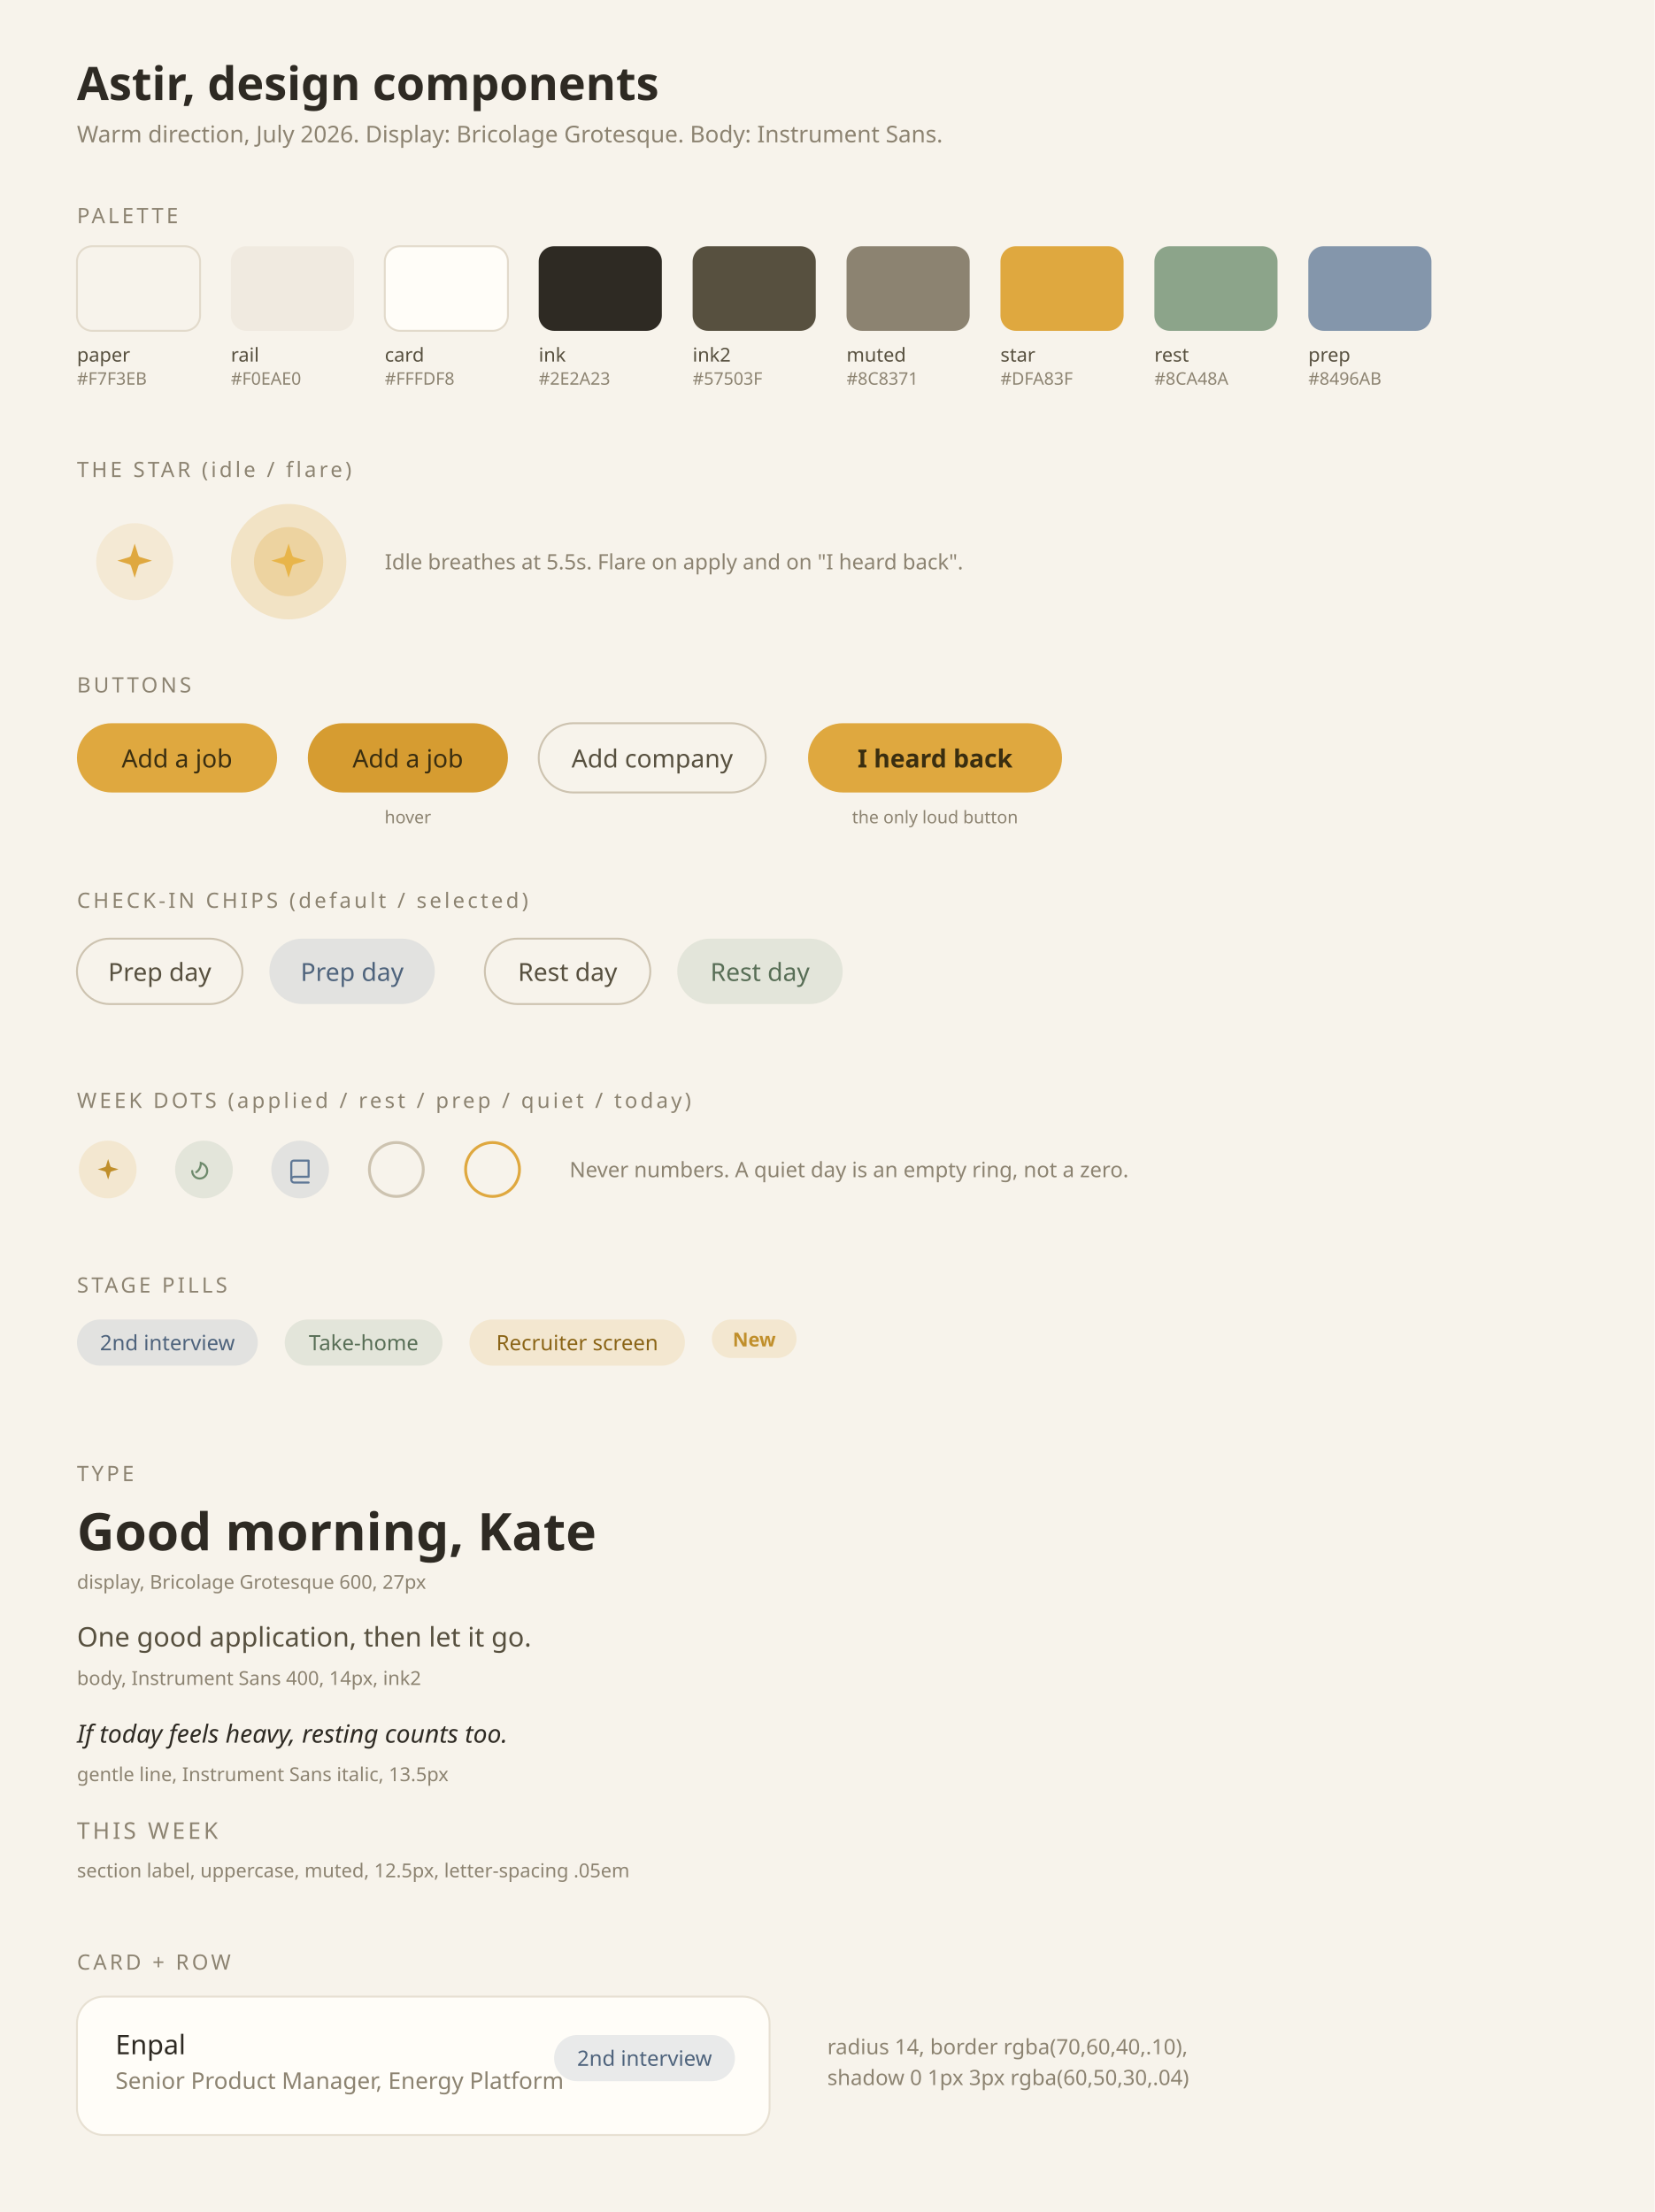
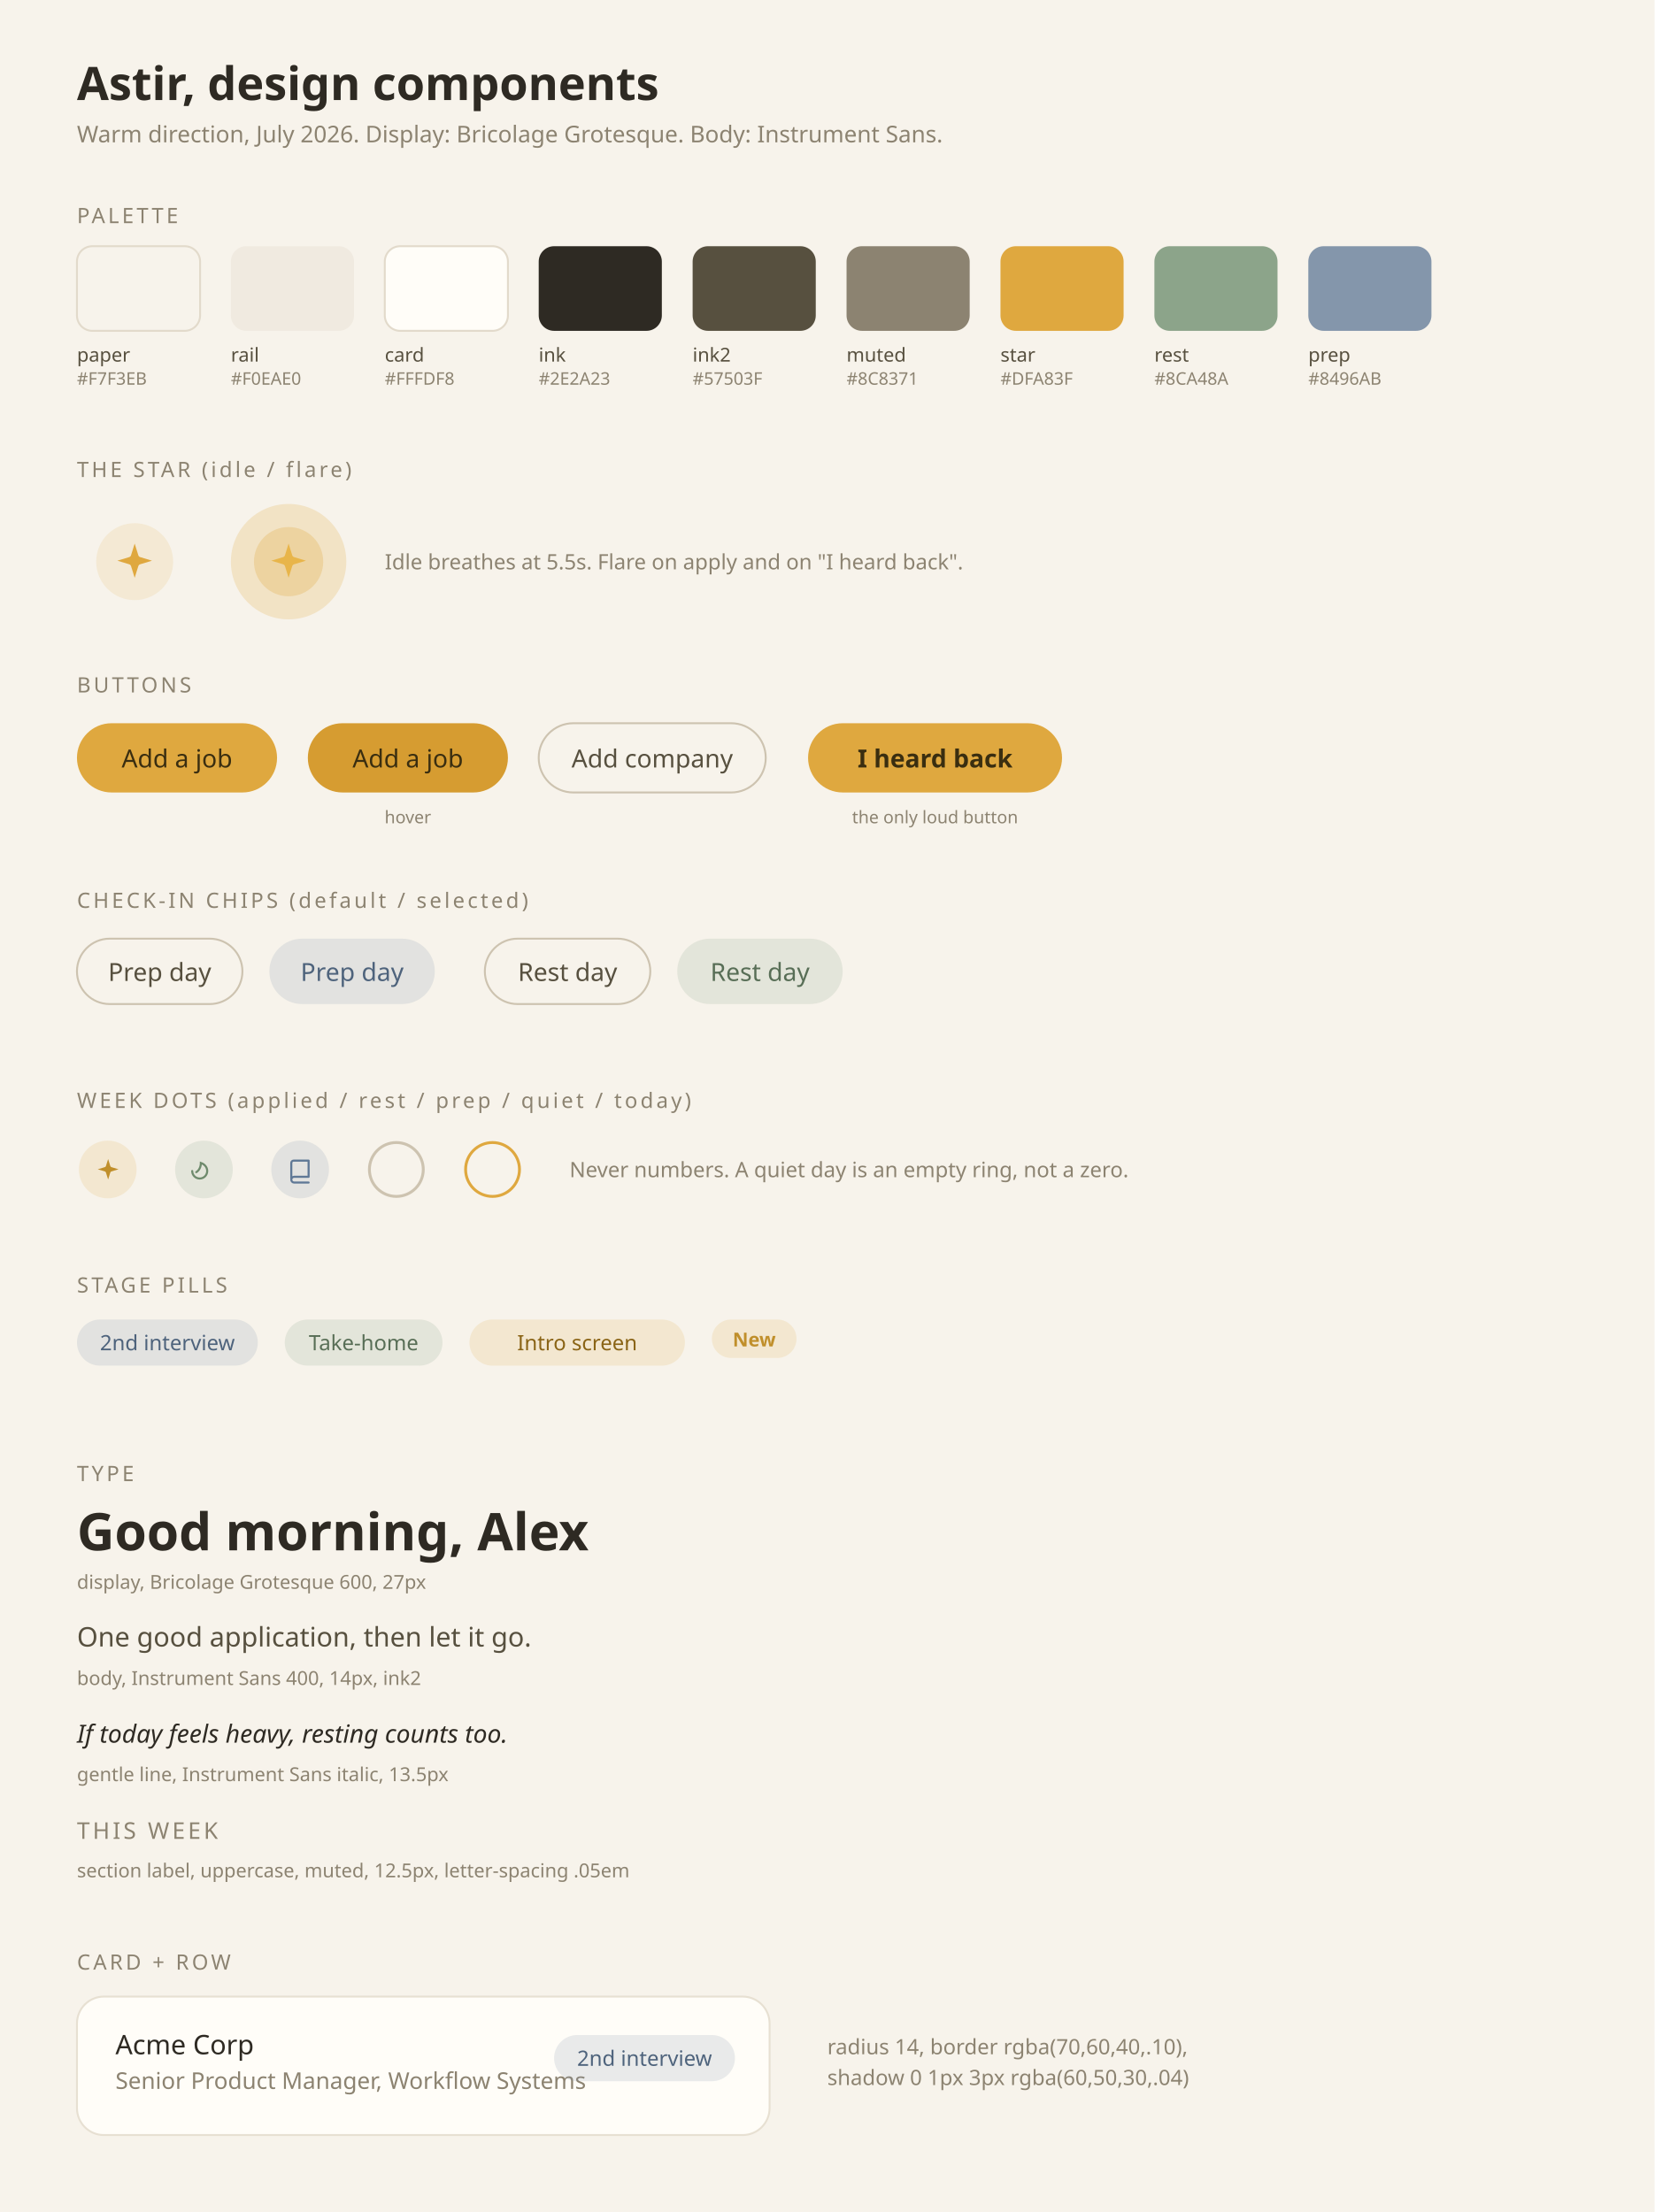
<svg xmlns="http://www.w3.org/2000/svg" viewBox="0 0 860 1150" font-family="Instrument Sans, system-ui, sans-serif">
  <rect width="860" height="1150" fill="#F7F3EB" />
  <text x="40" y="52" fill="#2E2A23" font-size="24" font-weight="600" font-family="Bricolage Grotesque, sans-serif">Astir, design components</text>
  <text x="40" y="74" fill="#8C8371" font-size="12">Warm direction, July 2026. Display: Bricolage Grotesque. Body: Instrument Sans.</text>
  <text x="40" y="116" fill="#8C8371" font-size="11" letter-spacing="1.5">PALETTE</text>
  <g>
    <rect x="40" y="128" width="64" height="44" rx="8" fill="#F7F3EB" stroke="#E2DACB" />
    <text x="40" y="188" fill="#57503F" font-size="10">paper</text>
    <text x="40" y="200" fill="#8C8371" font-size="9">#F7F3EB</text>
    <rect x="120" y="128" width="64" height="44" rx="8" fill="#F0EAE0" />
    <text x="120" y="188" fill="#57503F" font-size="10">rail</text>
    <text x="120" y="200" fill="#8C8371" font-size="9">#F0EAE0</text>
    <rect x="200" y="128" width="64" height="44" rx="8" fill="#FFFDF8" stroke="#E2DACB" />
    <text x="200" y="188" fill="#57503F" font-size="10">card</text>
    <text x="200" y="200" fill="#8C8371" font-size="9">#FFFDF8</text>
    <rect x="280" y="128" width="64" height="44" rx="8" fill="#2E2A23" />
    <text x="280" y="188" fill="#57503F" font-size="10">ink</text>
    <text x="280" y="200" fill="#8C8371" font-size="9">#2E2A23</text>
    <rect x="360" y="128" width="64" height="44" rx="8" fill="#57503F" />
    <text x="360" y="188" fill="#57503F" font-size="10">ink2</text>
    <text x="360" y="200" fill="#8C8371" font-size="9">#57503F</text>
    <rect x="440" y="128" width="64" height="44" rx="8" fill="#8C8371" />
    <text x="440" y="188" fill="#57503F" font-size="10">muted</text>
    <text x="440" y="200" fill="#8C8371" font-size="9">#8C8371</text>
    <rect x="520" y="128" width="64" height="44" rx="8" fill="#DFA83F" />
    <text x="520" y="188" fill="#57503F" font-size="10">star</text>
    <text x="520" y="200" fill="#8C8371" font-size="9">#DFA83F</text>
    <rect x="600" y="128" width="64" height="44" rx="8" fill="#8CA48A" />
    <text x="600" y="188" fill="#57503F" font-size="10">rest</text>
    <text x="600" y="200" fill="#8C8371" font-size="9">#8CA48A</text>
    <rect x="680" y="128" width="64" height="44" rx="8" fill="#8496AB" />
    <text x="680" y="188" fill="#57503F" font-size="10">prep</text>
    <text x="680" y="200" fill="#8C8371" font-size="9">#8496AB</text>
  </g>
  <text x="40" y="248" fill="#8C8371" font-size="11" letter-spacing="1.5">THE STAR (idle / flare)</text>
  <g id="star-idle">
    <circle cx="70" cy="292" r="20" fill="#DFA83F" opacity="0.14" />
    <path transform="translate(58,280) scale(1)" d="M12 2.6l1.9 6.1a1.4 1.4 0 0 0 .92.92L21 11.5l-6.18 1.88a1.4 1.4 0 0 0-.92.92L12 20.4l-1.9-6.1a1.4 1.4 0 0 0-.92-.92L3 11.5l6.18-1.88a1.4 1.4 0 0 0 .92-.92z" fill="#DFA83F" />
  </g>
  <g id="star-flare">
    <circle cx="150" cy="292" r="30" fill="#DFA83F" opacity="0.22" />
    <circle cx="150" cy="292" r="18" fill="#DFA83F" opacity="0.28" />
    <path transform="translate(138,280)" d="M12 2.6l1.9 6.1a1.4 1.4 0 0 0 .92.92L21 11.5l-6.18 1.88a1.4 1.4 0 0 0-.92.92L12 20.4l-1.9-6.1a1.4 1.4 0 0 0-.92-.92L3 11.5l6.18-1.88a1.4 1.4 0 0 0 .92-.92z" fill="#E8B54A" />
  </g>
  <text x="200" y="296" fill="#8C8371" font-size="11">Idle breathes at 5.5s. Flare on apply and on "I heard back".</text>
  <text x="40" y="360" fill="#8C8371" font-size="11" letter-spacing="1.5">BUTTONS</text>
  <g id="btn-solid">
    <rect x="40" y="376" width="104" height="36" rx="18" fill="#DFA83F" />
    <text x="92" y="399" fill="#3A2E10" font-size="13" font-weight="500" text-anchor="middle">Add a job</text>
  </g>
  <g id="btn-solid-hover">
    <rect x="160" y="376" width="104" height="36" rx="18" fill="#D69C31" />
    <text x="212" y="399" fill="#3A2E10" font-size="13" font-weight="500" text-anchor="middle">Add a job</text>
    <text x="212" y="428" fill="#8C8371" font-size="9" text-anchor="middle">hover</text>
  </g>
  <g id="btn-ghost">
    <rect x="280" y="376" width="118" height="36" rx="18" fill="none" stroke="#CDC3B0" />
    <text x="339" y="399" fill="#57503F" font-size="13" font-weight="500" text-anchor="middle">Add company</text>
  </g>
  <g id="btn-hero">
    <rect x="420" y="376" width="132" height="36" rx="18" fill="#DFA83F" />
    <text x="486" y="399" fill="#3A2E10" font-size="13" font-weight="600" text-anchor="middle">I heard back</text>
    <text x="486" y="428" fill="#8C8371" font-size="9" text-anchor="middle">the only loud button</text>
  </g>
  <text x="40" y="472" fill="#8C8371" font-size="11" letter-spacing="1.5">CHECK-IN CHIPS (default / selected)</text>
  <g id="chip-prep">
    <rect x="40" y="488" width="86" height="34" rx="17" fill="none" stroke="#CDC3B0" />
    <text x="83" y="510" fill="#57503F" font-size="13" font-weight="500" text-anchor="middle">Prep day</text>
  </g>
  <g id="chip-prep-on">
    <rect x="140" y="488" width="86" height="34" rx="17" fill="#8496AB" opacity="0.18" />
    <text x="183" y="510" fill="#4E637C" font-size="13" font-weight="500" text-anchor="middle">Prep day</text>
  </g>
  <g id="chip-rest">
    <rect x="252" y="488" width="86" height="34" rx="17" fill="none" stroke="#CDC3B0" />
    <text x="295" y="510" fill="#57503F" font-size="13" font-weight="500" text-anchor="middle">Rest day</text>
  </g>
  <g id="chip-rest-on">
    <rect x="352" y="488" width="86" height="34" rx="17" fill="#8CA48A" opacity="0.18" />
    <text x="395" y="510" fill="#586E56" font-size="13" font-weight="500" text-anchor="middle">Rest day</text>
  </g>
  <text x="40" y="576" fill="#8C8371" font-size="11" letter-spacing="1.5">WEEK DOTS (applied / rest / prep / quiet / today)</text>
  <g id="dot-applied">
    <circle cx="56" cy="608" r="15" fill="#DFA83F" opacity="0.16" />
    <path transform="translate(49,601) scale(0.6)" d="M12 2.6l1.9 6.1a1.4 1.4 0 0 0 .92.92L21 11.5l-6.18 1.88a1.4 1.4 0 0 0-.92.92L12 20.4l-1.9-6.1a1.4 1.4 0 0 0-.92-.92L3 11.5l6.18-1.88a1.4 1.4 0 0 0 .92-.92z" fill="#C08F2B" />
  </g>
  <g id="dot-rest">
    <circle cx="106" cy="608" r="15" fill="#8CA48A" opacity="0.18" />
    <path transform="translate(99,601) scale(0.6)" d="M5 14c2.5-1.5 4-4.5 4-8 3 1 5.5 3.5 5.5 7 0 3.6-2.9 6.5-6.5 6.5S1.5 16.6 1.5 13" fill="none" stroke="#6E8A6C" stroke-width="1.8" stroke-linecap="round" />
  </g>
  <g id="dot-prep">
    <circle cx="156" cy="608" r="15" fill="#8496AB" opacity="0.18" />
    <path transform="translate(149,601) scale(0.6)" d="M4 19.5V6a2 2 0 0 1 2-2h13v14H6.5a2.5 2.5 0 0 0 0 5H19" fill="none" stroke="#5F7896" stroke-width="1.8" stroke-linecap="round" stroke-linejoin="round" />
  </g>
  <g id="dot-quiet">
    <circle cx="206" cy="608" r="14" fill="none" stroke="#CDC3B0" stroke-width="1.5" />
  </g>
  <g id="dot-today">
    <circle cx="256" cy="608" r="14" fill="none" stroke="#DFA83F" stroke-width="1.5" />
  </g>
  <text x="296" y="612" fill="#8C8371" font-size="11">Never numbers. A quiet day is an empty ring, not a zero.</text>
  <text x="40" y="672" fill="#8C8371" font-size="11" letter-spacing="1.5">STAGE PILLS</text>
  <g id="pill-interview">
    <rect x="40" y="686" width="94" height="24" rx="12" fill="#8496AB" opacity="0.18" />
    <text x="87" y="702" fill="#4E637C" font-size="11" font-weight="500" text-anchor="middle">2nd interview</text>
  </g>
  <g id="pill-takehome">
    <rect x="148" y="686" width="82" height="24" rx="12" fill="#8CA48A" opacity="0.18" />
    <text x="189" y="702" fill="#586E56" font-size="11" font-weight="500" text-anchor="middle">Take-home</text>
  </g>
  <g id="pill-screen">
    <rect x="244" y="686" width="112" height="24" rx="12" fill="#DFA83F" opacity="0.16" />
-     <text x="300" y="702" fill="#8A6416" font-size="11" font-weight="500" text-anchor="middle">Recruiter screen</text>
+     <text x="300" y="702" fill="#8A6416" font-size="11" font-weight="500" text-anchor="middle">Intro screen</text>
  </g>
  <g id="pill-new">
    <rect x="370" y="686" width="44" height="20" rx="10" fill="#DFA83F" opacity="0.16" />
    <text x="392" y="700" fill="#C08F2B" font-size="10" font-weight="600" text-anchor="middle">New</text>
  </g>
  <text x="40" y="770" fill="#8C8371" font-size="11" letter-spacing="1.5">TYPE</text>
-   <text x="40" y="806" fill="#2E2A23" font-size="27" font-weight="600" font-family="Bricolage Grotesque, sans-serif">Good morning, Kate</text>
+   <text x="40" y="806" fill="#2E2A23" font-size="27" font-weight="600" font-family="Bricolage Grotesque, sans-serif">Good morning, Alex</text>
  <text x="40" y="826" fill="#8C8371" font-size="10">display, Bricolage Grotesque 600, 27px</text>
  <text x="40" y="856" fill="#57503F" font-size="14">One good application, then let it go.</text>
  <text x="40" y="876" fill="#8C8371" font-size="10">body, Instrument Sans 400, 14px, ink2</text>
  <text x="40" y="906" fill="#2E2A23" font-size="13" font-style="italic">If today feels heavy, resting counts too.</text>
  <text x="40" y="926" fill="#8C8371" font-size="10">gentle line, Instrument Sans italic, 13.5px</text>
  <text x="40" y="956" fill="#8C8371" font-size="12" letter-spacing="1.5">THIS WEEK</text>
  <text x="40" y="976" fill="#8C8371" font-size="10">section label, uppercase, muted, 12.5px, letter-spacing .05em</text>
  <text x="40" y="1024" fill="#8C8371" font-size="11" letter-spacing="1.5">CARD + ROW</text>
  <g id="card">
    <rect x="40" y="1038" width="360" height="72" rx="14" fill="#FFFDF8" stroke="#E7E0D2" />
-     <text x="60" y="1068" fill="#2E2A23" font-size="14" font-weight="500">Enpal</text>
-     <text x="60" y="1086" fill="#8C8371" font-size="12">Senior Product Manager, Energy Platform</text>
+     <text x="60" y="1068" fill="#2E2A23" font-size="14" font-weight="500">Acme Corp</text>
+     <text x="60" y="1086" fill="#8C8371" font-size="12">Senior Product Manager, Workflow Systems</text>
    <rect x="288" y="1058" width="94" height="24" rx="12" fill="#8496AB" opacity="0.18" />
    <text x="335" y="1074" fill="#4E637C" font-size="11" font-weight="500" text-anchor="middle">2nd interview</text>
  </g>
  <text x="430" y="1068" fill="#8C8371" font-size="11">radius 14, border rgba(70,60,40,.10),</text>
  <text x="430" y="1084" fill="#8C8371" font-size="11">shadow 0 1px 3px rgba(60,50,30,.04)</text>
</svg>
